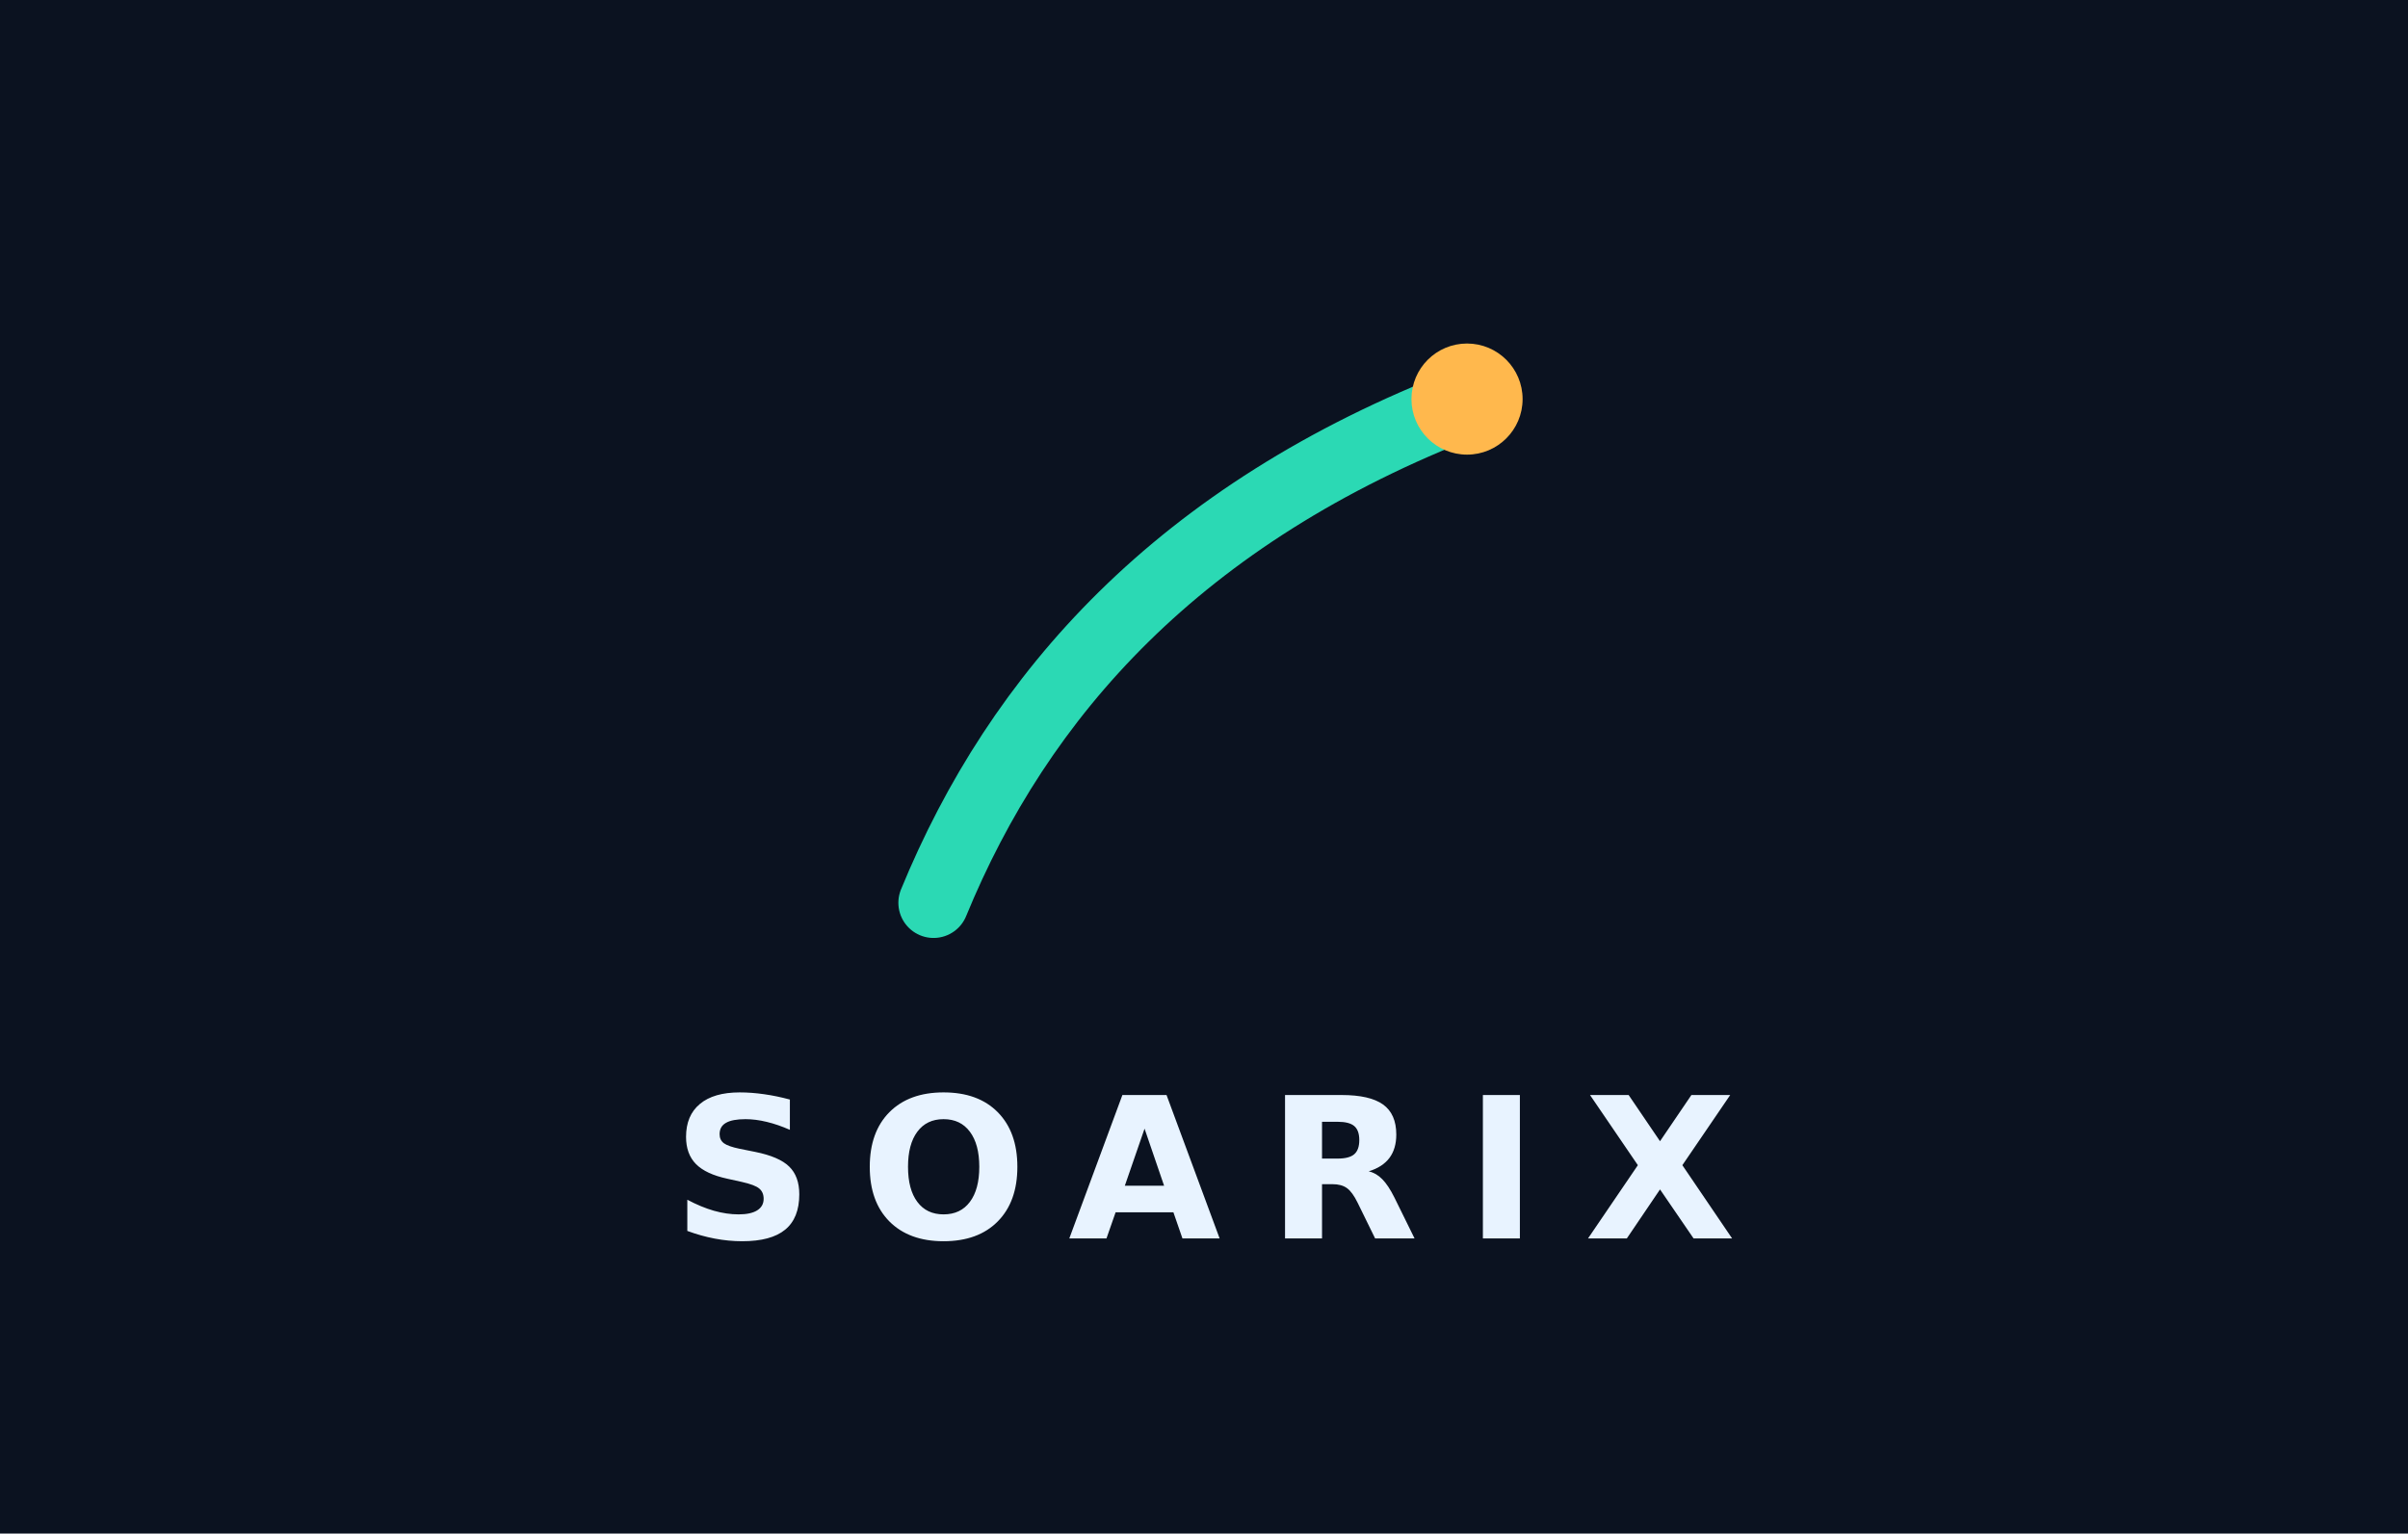
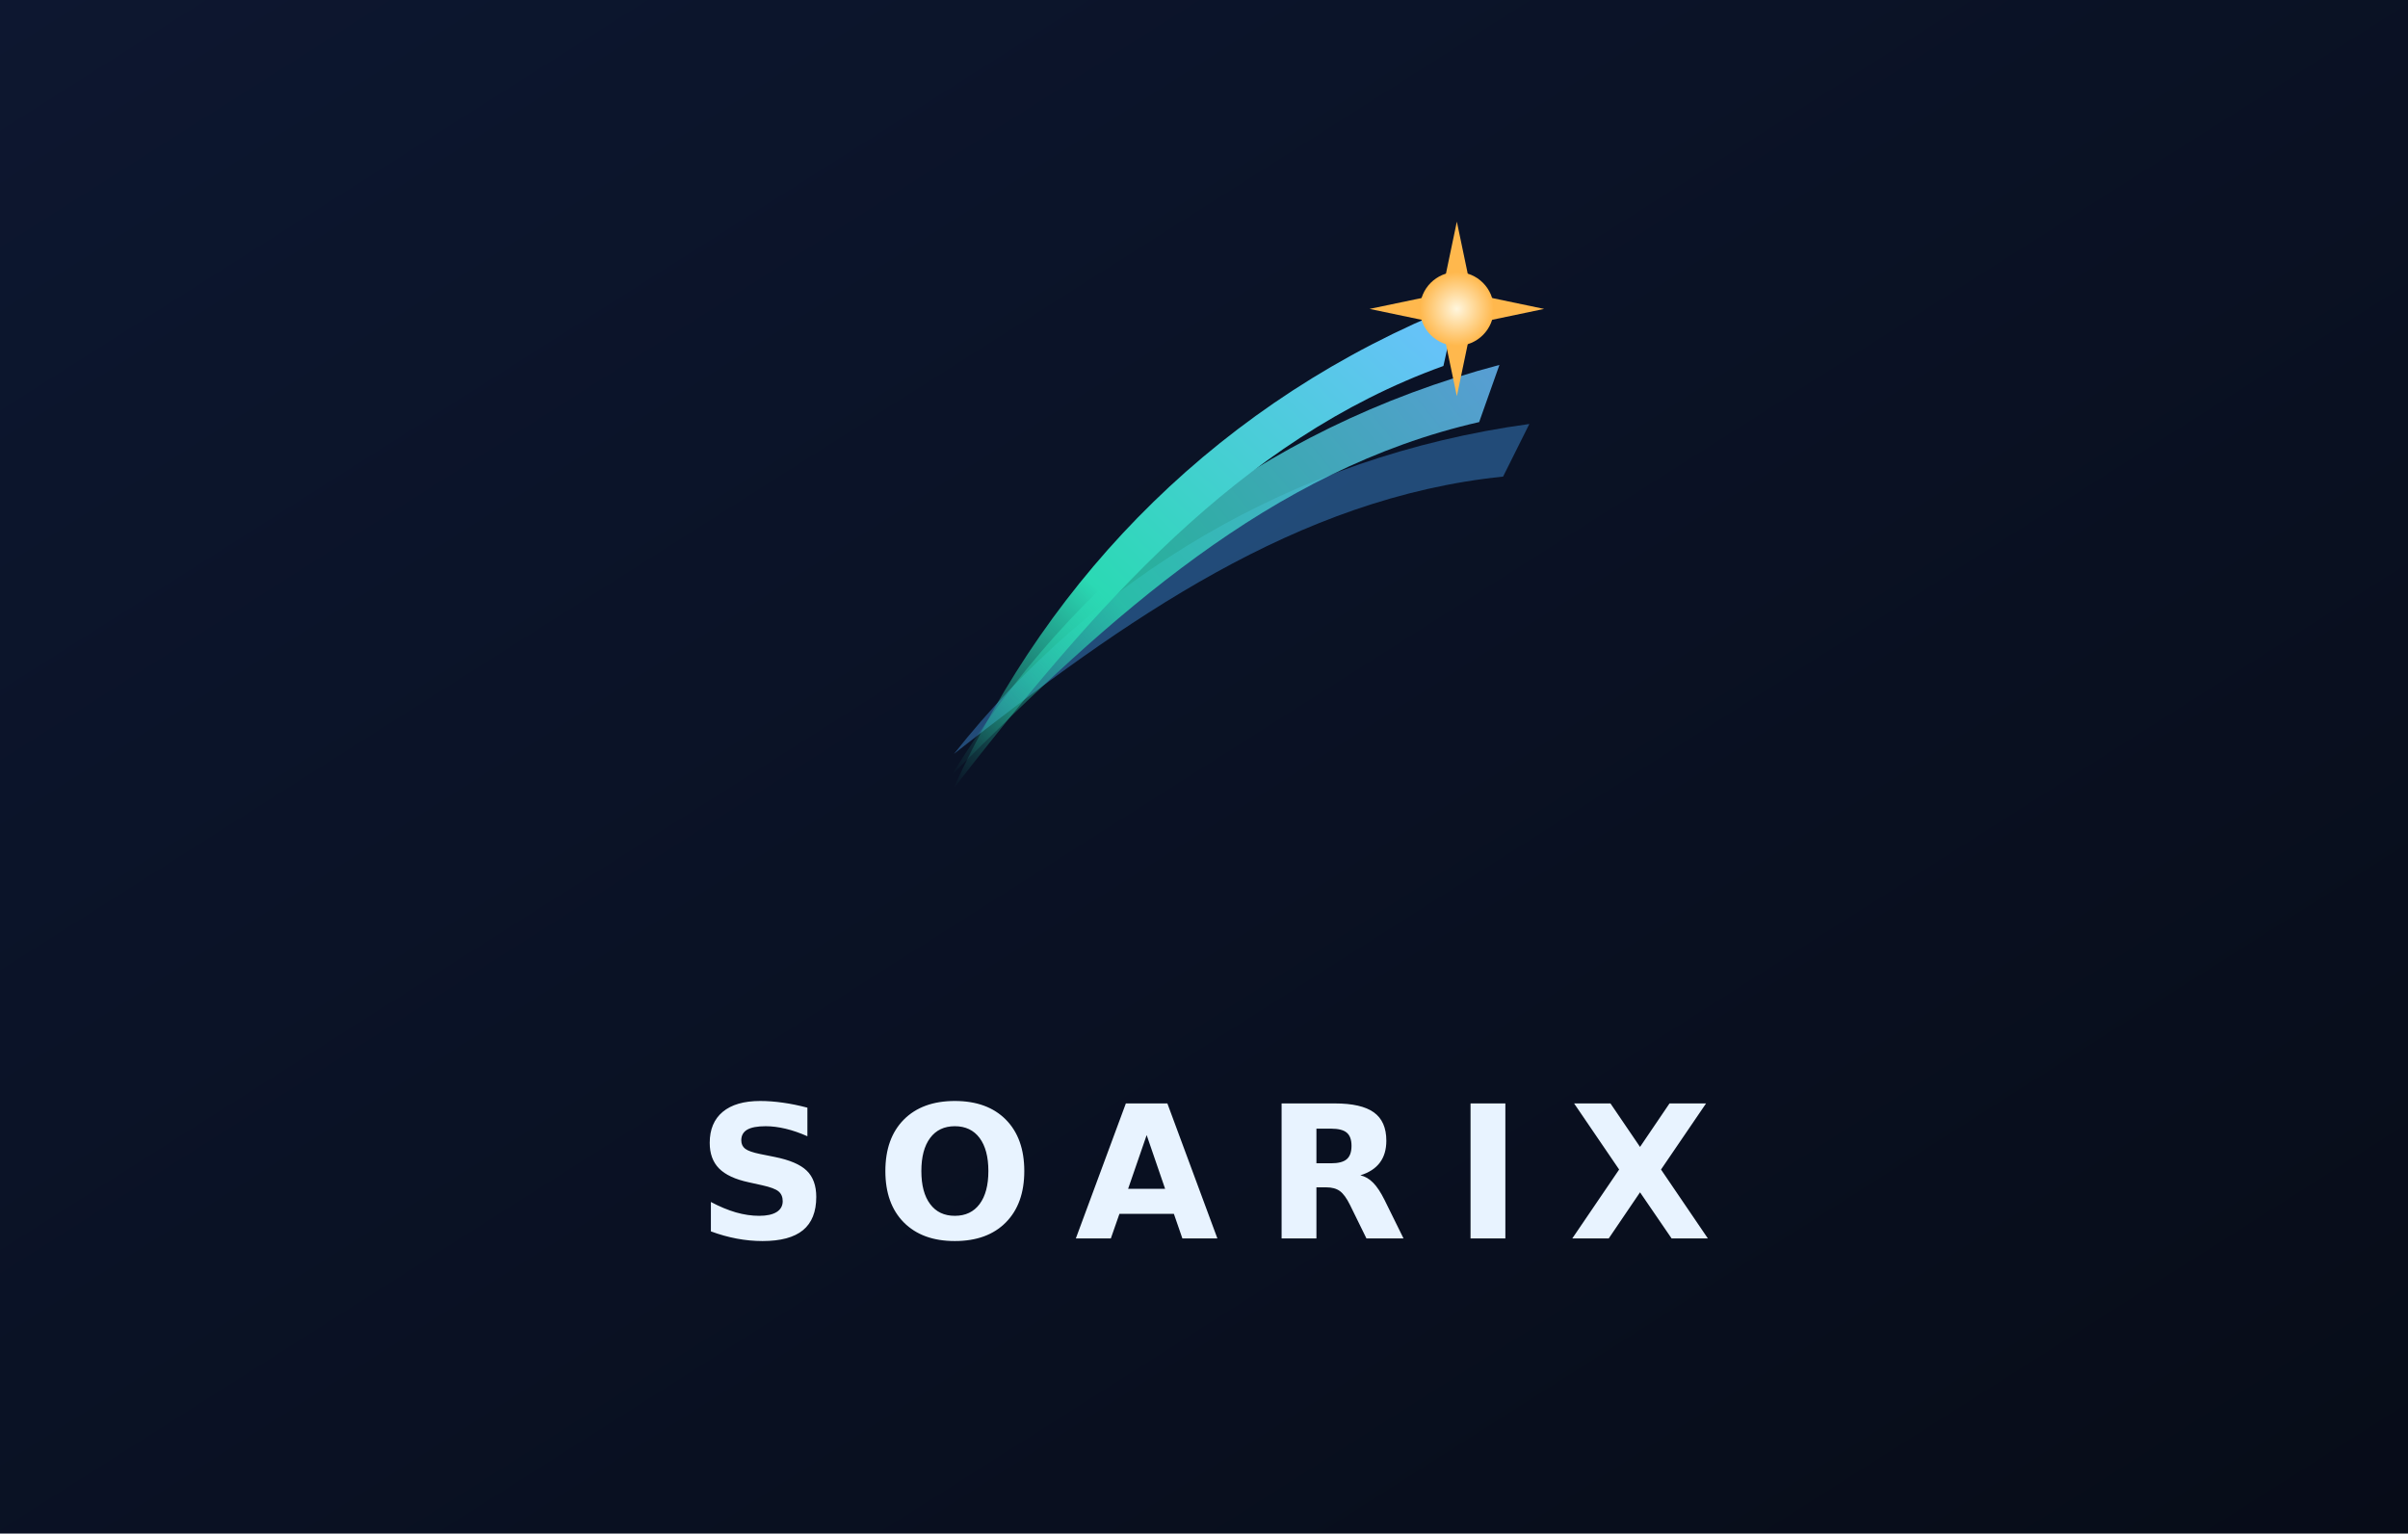
- <svg xmlns="http://www.w3.org/2000/svg" viewBox="0 0 416 265">
-   <rect width="416" height="265" fill="#0b1220" />
-   <g transform="translate(128,28) scale(.32)">
-     <path d="M104 400 C150 288 236 190 392 130" fill="none" stroke="#2bd9b4" stroke-width="38" stroke-linecap="round" />
-     <circle cx="392" cy="128" r="30" fill="#ffb84d" />
+ <svg xmlns="http://www.w3.org/2000/svg" xmlns:xlink="http://www.w3.org/1999/xlink" viewBox="0 0 416 265">
+   <defs>
+     <linearGradient id="bg" x1="0" y1="0" x2="1" y2="1">
+       <stop offset="0" stop-color="#0d1730" />
+       <stop offset="1" stop-color="#070c18" />
+     </linearGradient>
+     <linearGradient id="trail" x1="0" y1="1" x2="1" y2="0">
+       <stop offset="0" stop-color="#2bd9b4" stop-opacity="0" />
+       <stop offset=".35" stop-color="#2bd9b4" />
+       <stop offset="1" stop-color="#6cc0ff" />
+     </linearGradient>
+     <radialGradient id="core">
+       <stop offset="0" stop-color="#fff6dd" />
+       <stop offset="1" stop-color="#ffb84d" />
+     </radialGradient>
+     <path id="swoop" d="M92 408 C150 280 252 176 392 120 L384 156 C262 200 176 300 92 408 Z" />
+   </defs>
+   <rect width="416" height="265" fill="url(#bg)" />
+   <g transform="translate(138,18) scale(.29)">
+     <use xlink:href="#swoop" href="#swoop" fill="#4aa8ff" fill-opacity=".38" transform="rotate(14 92 408) scale(.95)" />
+     <use xlink:href="#swoop" href="#swoop" fill="url(#trail)" fill-opacity=".8" transform="rotate(7 92 408) scale(.98)" />
+     <use xlink:href="#swoop" href="#swoop" fill="url(#trail)" />
+     <path d="M392 70 L401 113 L444 122 L401 131 L392 174 L383 131 L340 122 L383 113 Z" fill="#ffb84d" />
+     <circle cx="392" cy="122" r="22" fill="url(#core)" />
  </g>
-   <text x="208" y="214" text-anchor="middle" font-family="DejaVu Sans, Segoe UI, Arial, sans-serif" font-weight="700" font-size="34" letter-spacing="8" fill="#e8f3ff">SOARIX</text>
+   <text x="208" y="214" text-anchor="middle" font-family="DejaVu Sans, Segoe UI, Arial, sans-serif" font-weight="700" font-size="32" letter-spacing="8" fill="#e8f3ff">SOARIX</text>
</svg>
